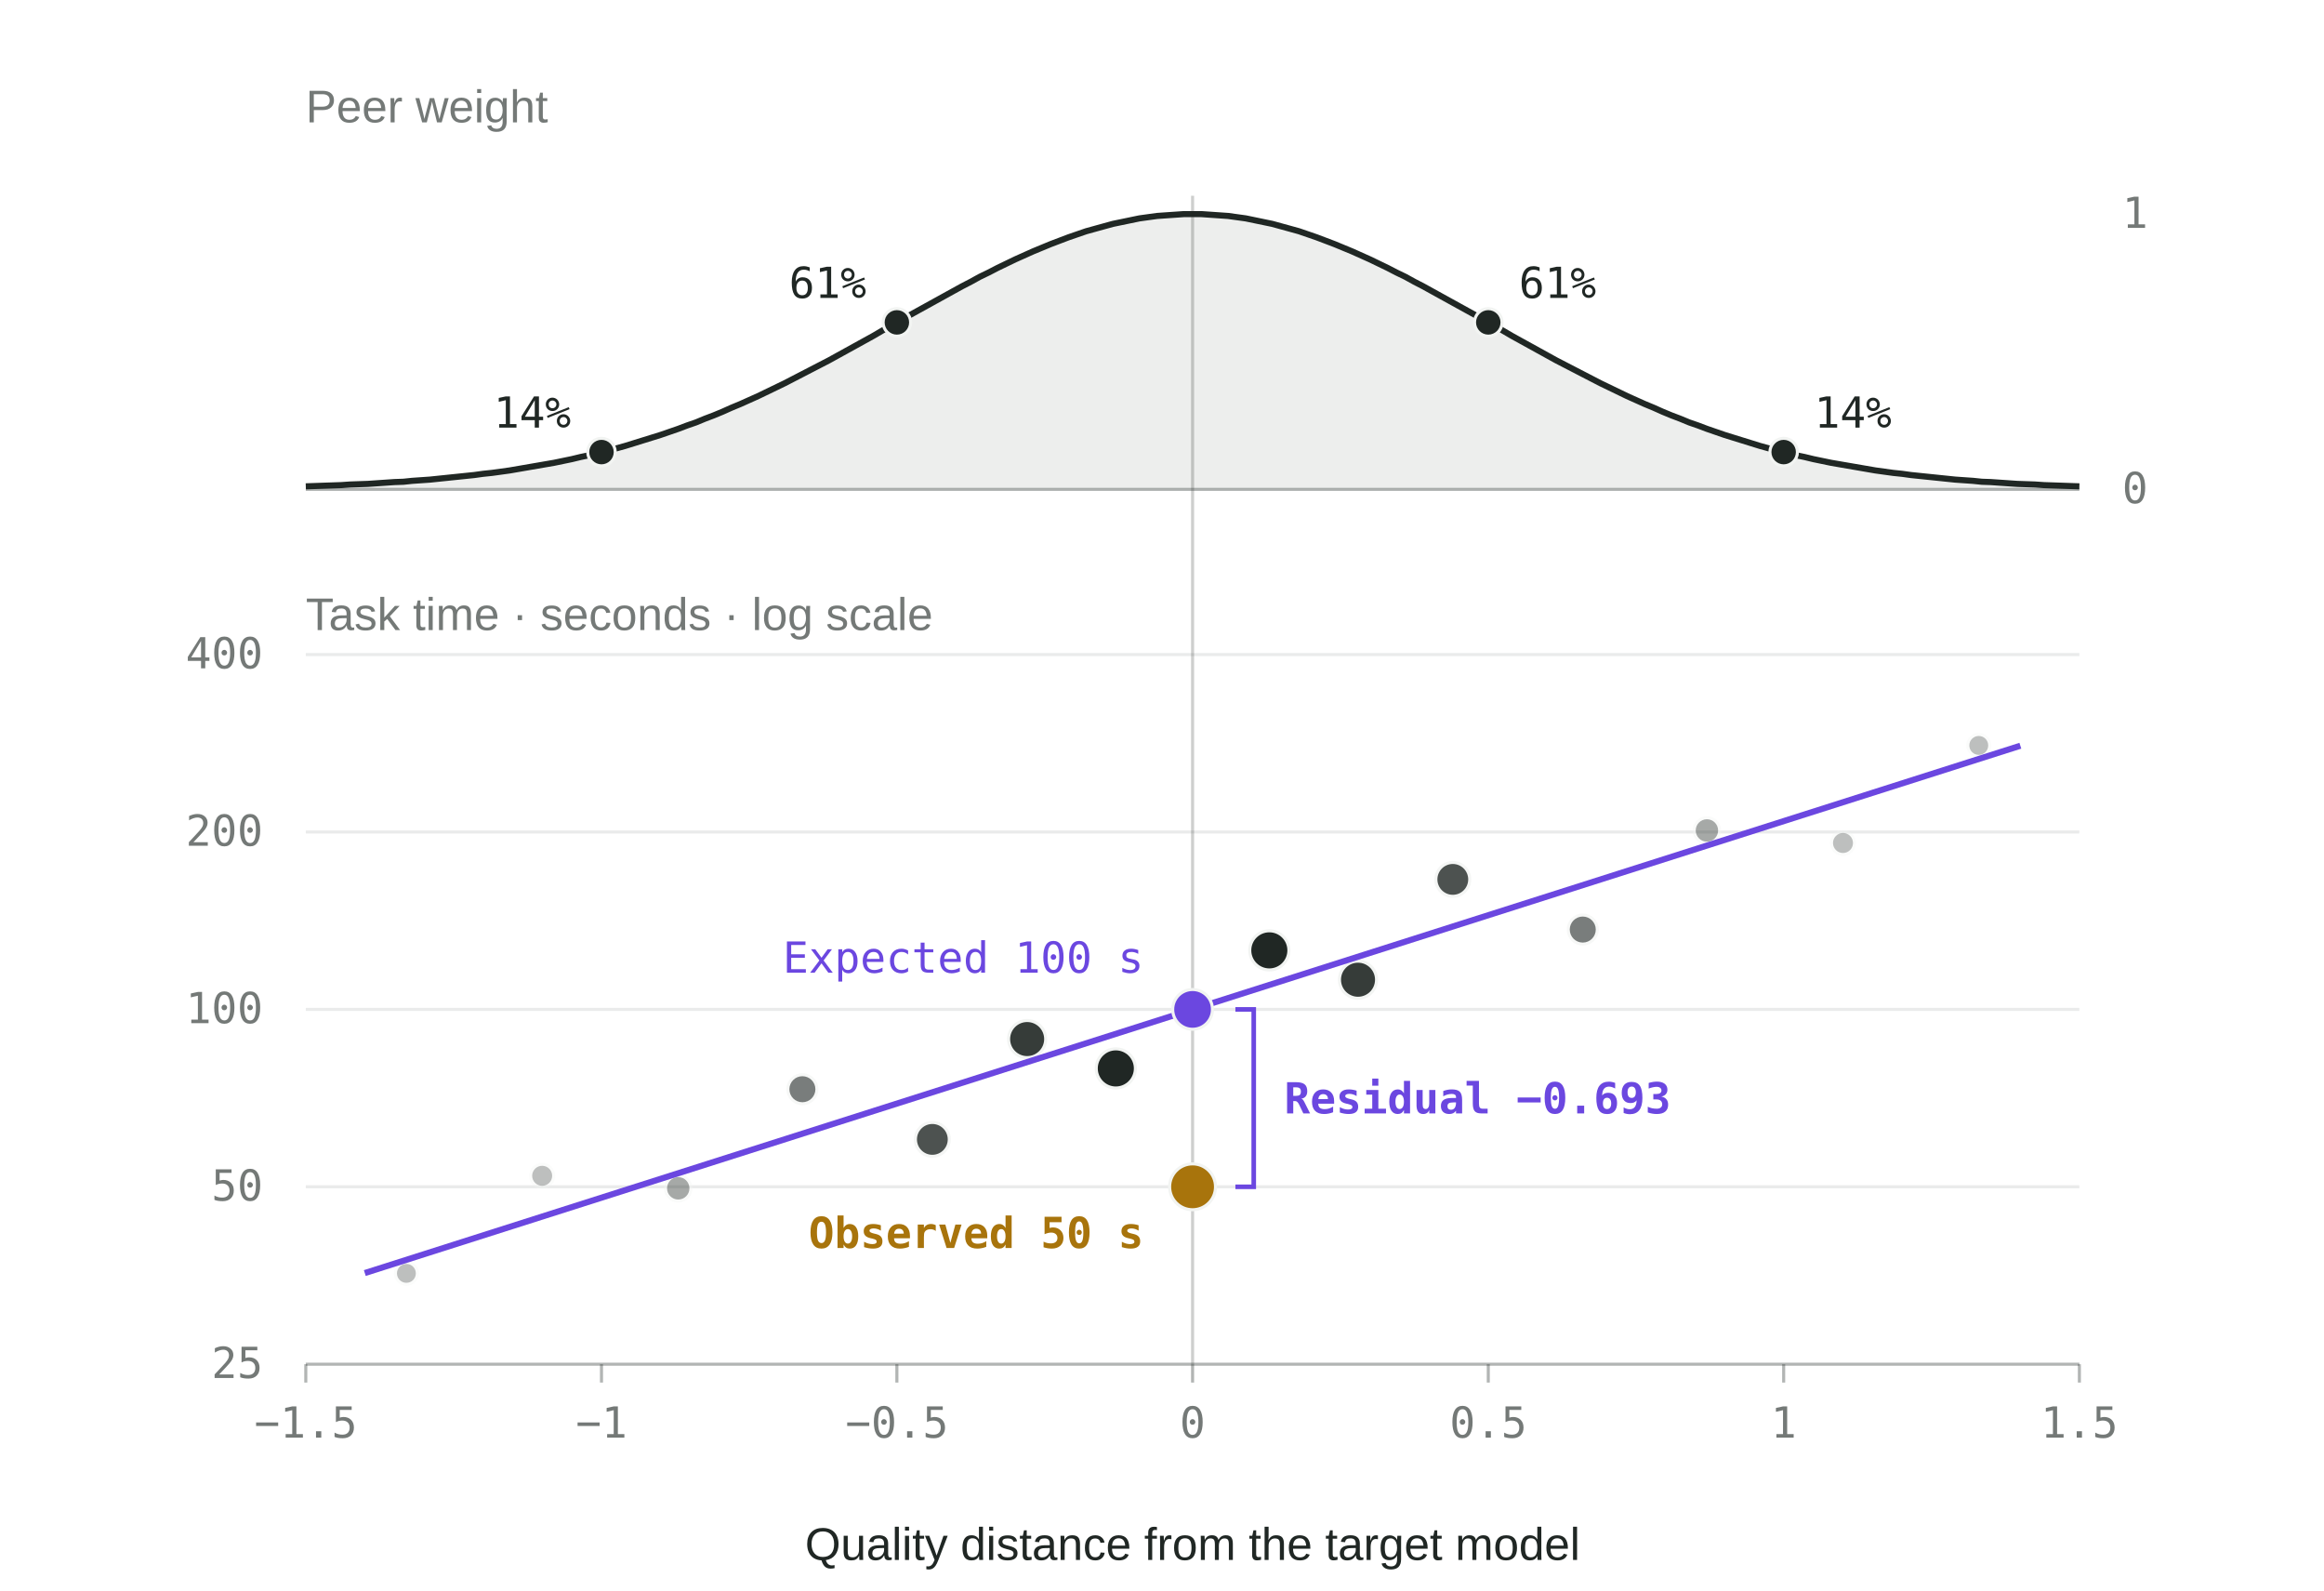
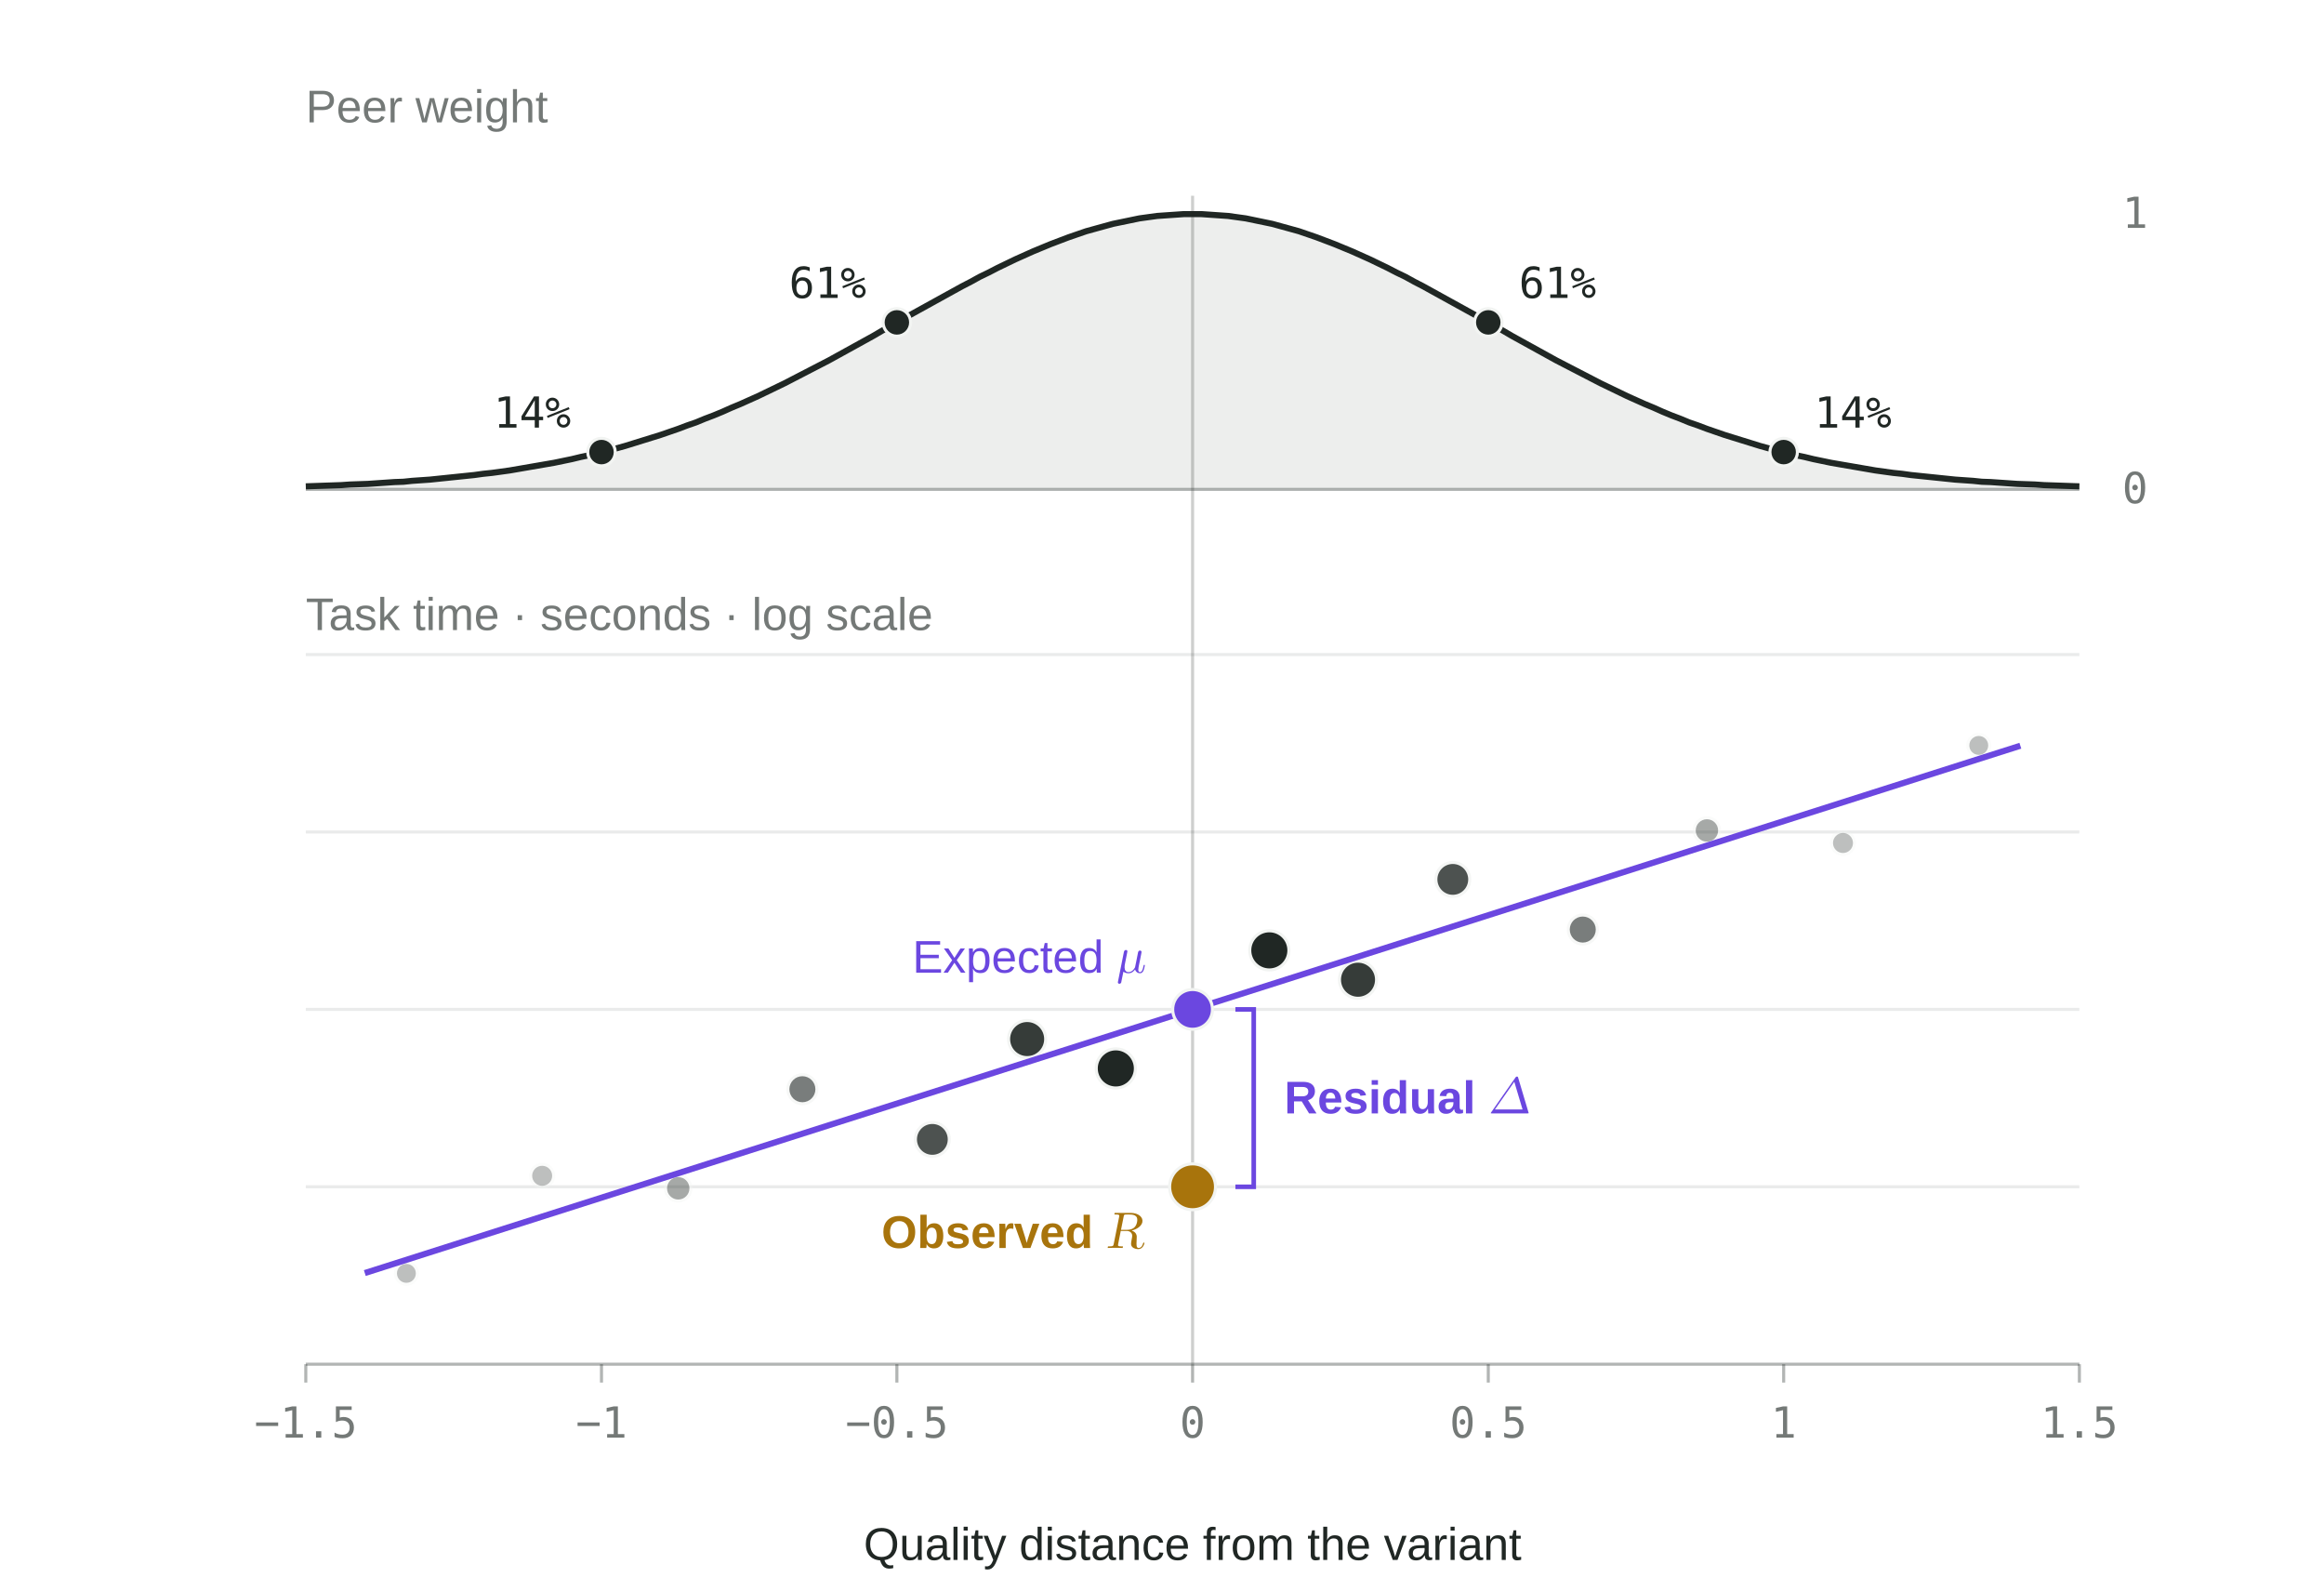
<svg xmlns="http://www.w3.org/2000/svg" viewBox="0 0 760 520" role="img" aria-labelledby="title desc">
  <style>
text{font-family:"Avenir Next","Segoe UI",Arial,sans-serif;font-size:15px;fill:#202724}
.num{font-family:"SFMono-Regular","SF Mono",Menlo,Consolas,monospace;font-size:14px}
.small{font-size:12.5px}.big{font-size:18px}.strong{font-weight:600}
.muted{fill-opacity:.62}.faint{opacity:.4}.half{opacity:.5}
.grid{fill:none;stroke:#202724;stroke-opacity:.09}
.guide{fill:none;stroke:#202724;stroke-opacity:.22}
.axis{fill:none;stroke:#202724;stroke-opacity:.34}
.ink{fill:#202724}.ink-line{fill:none;stroke:#202724}.ink-wash{fill:#202724;fill-opacity:.08}
.ring{stroke:#f2f4f2;stroke-width:2;paint-order:stroke}.gap{stroke:#f2f4f2;stroke-width:2}
.violet{fill:#6b47e0}.violet-line{fill:none;stroke:#6b47e0}.violet-wash{fill:#6b47e0;fill-opacity:.14}
.rose{fill:#c93f78}.rose-line{fill:none;stroke:#c93f78}.rose-wash{fill:#c93f78;fill-opacity:.14}
.amber{fill:#a8740c}.amber-line{fill:none;stroke:#a8740c}.amber-wash{fill:#a8740c;fill-opacity:.16}
.h0{stop-color:#3557e6}.h1{stop-color:#6b47e0}.h2{stop-color:#d9467f}
.land0{stop-color:#6b47e0;stop-opacity:.12}.land1{stop-color:#6b47e0;stop-opacity:.01}
.halo{opacity:0}
.m{font-size:1.12em}.mr,.mi,.mb{font-family:"KaTeX_Main","Latin Modern Roman","STIX Two Text","Cambria","Times New Roman",serif;font-style:normal;font-weight:400}.mb{font-weight:700}.mi{font-family:"KaTeX_Math","Latin Modern Math","STIX Two Text","Cambria Math","Times New Roman",serif;font-style:italic}
@media (prefers-color-scheme:dark){
text{fill:#f2f3ed}.muted{fill-opacity:.58}
.grid{stroke:#f2f3ed;stroke-opacity:.08}.guide{stroke:#f2f3ed;stroke-opacity:.2}.axis{stroke:#f2f3ed;stroke-opacity:.3}
.ink{fill:#f2f3ed}.ink-line{stroke:#f2f3ed}.ink-wash{fill:#f2f3ed;fill-opacity:.1}
.ring{stroke:#0b1016}.gap{stroke:#0b1016}
.violet{fill:#8f6bff}.violet-line{stroke:#8f6bff}.violet-wash{fill:#8f6bff;fill-opacity:.22}
.rose{fill:#e06296}.rose-line{stroke:#e06296}.rose-wash{fill:#e06296;fill-opacity:.2}
.amber{fill:#b98b24}.amber-line{stroke:#b98b24}.amber-wash{fill:#b98b24;fill-opacity:.22}
.h0{stop-color:#4a72ff}.h1{stop-color:#8f6bff}.h2{stop-color:#ff92bd}
.land0{stop-color:#6f8cff;stop-opacity:.16}.land1{stop-color:#6f8cff;stop-opacity:.02}
.halo{opacity:.55}
}
</style>
  <defs>
    <filter id="glow" x="-1" y="-1" width="3" height="3">
      <feGaussianBlur stdDeviation="3" />
    </filter>
    <marker id="tip-ink" viewBox="0 0 10 10" refX="8" refY="5" markerWidth="6" markerHeight="6" orient="auto-start-reverse">
      <path class="ink" d="M0 0L10 5L0 10Z" />
    </marker>
    <marker id="tip-violet" viewBox="0 0 10 10" refX="8" refY="5" markerWidth="6" markerHeight="6" orient="auto-start-reverse">
      <path class="violet" d="M0 0L10 5L0 10Z" />
    </marker>
    <marker id="tip-rose" viewBox="0 0 10 10" refX="8" refY="5" markerWidth="6" markerHeight="6" orient="auto-start-reverse">
      <path class="rose" d="M0 0L10 5L0 10Z" />
    </marker>
    <marker id="tip-amber" viewBox="0 0 10 10" refX="8" refY="5" markerWidth="6" markerHeight="6" orient="auto-start-reverse">
      <path class="amber" d="M0 0L10 5L0 10Z" />
    </marker>
  </defs>
  <text class="muted" x="100" y="40">Peer weight</text>
  <path class="ink-wash" d="M100 159L102.9 158.9L105.8 158.8L108.7 158.7L111.6 158.6L114.5 158.4L117.4 158.3L120.3 158.2L123.2 158L126.1 157.8L129 157.6L131.9 157.5L134.8 157.2L137.7 157L140.6 156.8L143.5 156.5L146.4 156.2L149.3 155.9L152.2 155.6L155.1 155.3L158 154.9L160.9 154.6L163.8 154.2L166.7 153.8L169.6 153.3L172.5 152.8L175.4 152.3L178.3 151.8L181.2 151.3L184.1 150.7L187 150.1L189.9 149.4L192.8 148.8L195.7 148.1L198.6 147.3L201.5 146.6L204.4 145.8L207.3 144.9L210.2 144L213.1 143.1L216 142.2L218.9 141.2L221.8 140.2L224.7 139.1L227.6 138.1L230.5 136.9L233.4 135.8L236.3 134.6L239.2 133.3L242.1 132.1L245 130.8L247.9 129.5L250.8 128.1L253.7 126.7L256.6 125.3L259.5 123.8L262.4 122.3L265.3 120.8L268.2 119.3L271.1 117.8L274 116.2L276.9 114.6L279.8 113L282.7 111.4L285.6 109.8L288.5 108.1L291.4 106.5L294.3 104.9L297.2 103.2L300.1 101.6L303 100L305.9 98.4L308.8 96.8L311.7 95.2L314.6 93.6L317.5 92.1L320.4 90.5L323.3 89.1L326.2 87.6L329.1 86.2L332 84.8L334.9 83.5L337.8 82.2L340.7 81L343.6 79.8L346.5 78.7L349.4 77.6L352.3 76.6L355.2 75.6L358.1 74.8L361 74L363.9 73.2L366.8 72.6L369.7 72L372.6 71.4L375.5 71L378.4 70.6L381.3 70.4L384.2 70.2L387.1 70L390 70L392.9 70L395.8 70.2L398.7 70.4L401.6 70.6L404.5 71L407.4 71.4L410.3 72L413.2 72.6L416.1 73.2L419 74L421.9 74.8L424.8 75.6L427.7 76.6L430.6 77.6L433.5 78.7L436.4 79.8L439.3 81L442.2 82.2L445.1 83.5L448 84.8L450.9 86.2L453.8 87.6L456.7 89.1L459.6 90.5L462.5 92.1L465.4 93.6L468.3 95.2L471.2 96.8L474.1 98.4L477 100L479.9 101.6L482.8 103.2L485.7 104.9L488.6 106.5L491.5 108.1L494.4 109.8L497.3 111.4L500.2 113L503.1 114.6L506 116.2L508.9 117.8L511.8 119.3L514.7 120.8L517.6 122.3L520.5 123.8L523.4 125.3L526.3 126.7L529.2 128.1L532.1 129.5L535 130.8L537.9 132.1L540.8 133.3L543.7 134.6L546.6 135.8L549.5 136.9L552.4 138.1L555.3 139.1L558.2 140.2L561.1 141.2L564 142.2L566.9 143.1L569.8 144L572.7 144.9L575.6 145.8L578.5 146.6L581.4 147.3L584.3 148.1L587.2 148.8L590.1 149.4L593 150.1L595.9 150.7L598.8 151.3L601.7 151.8L604.6 152.3L607.5 152.8L610.4 153.3L613.3 153.8L616.2 154.2L619.1 154.6L622 154.9L624.9 155.3L627.8 155.6L630.7 155.9L633.6 156.2L636.5 156.5L639.4 156.8L642.3 157L645.2 157.2L648.1 157.5L651 157.6L653.9 157.8L656.8 158L659.7 158.2L662.6 158.3L665.5 158.4L668.4 158.6L671.3 158.7L674.2 158.8L677.1 158.9L680 159L680 160L100 160Z" />
  <path class="ink-line" d="M100 159L102.9 158.9L105.8 158.8L108.7 158.7L111.6 158.6L114.5 158.4L117.4 158.3L120.3 158.2L123.2 158L126.1 157.8L129 157.6L131.9 157.5L134.8 157.2L137.7 157L140.6 156.8L143.5 156.5L146.4 156.2L149.3 155.9L152.2 155.6L155.1 155.3L158 154.9L160.9 154.6L163.8 154.2L166.7 153.8L169.6 153.3L172.5 152.8L175.4 152.3L178.3 151.8L181.2 151.3L184.1 150.7L187 150.1L189.9 149.4L192.8 148.8L195.7 148.1L198.6 147.3L201.5 146.6L204.4 145.8L207.3 144.9L210.2 144L213.1 143.1L216 142.2L218.9 141.2L221.8 140.2L224.7 139.1L227.6 138.1L230.5 136.9L233.4 135.8L236.3 134.6L239.2 133.3L242.1 132.1L245 130.8L247.9 129.5L250.8 128.1L253.7 126.7L256.6 125.3L259.5 123.8L262.4 122.3L265.3 120.8L268.2 119.3L271.1 117.8L274 116.2L276.9 114.6L279.8 113L282.7 111.4L285.6 109.8L288.5 108.1L291.4 106.5L294.3 104.9L297.2 103.2L300.1 101.6L303 100L305.9 98.4L308.8 96.8L311.7 95.2L314.6 93.6L317.5 92.1L320.4 90.5L323.3 89.1L326.2 87.6L329.1 86.2L332 84.8L334.9 83.5L337.8 82.2L340.7 81L343.6 79.8L346.5 78.7L349.4 77.6L352.3 76.6L355.2 75.6L358.1 74.8L361 74L363.9 73.2L366.8 72.6L369.7 72L372.6 71.4L375.5 71L378.4 70.6L381.3 70.4L384.2 70.2L387.1 70L390 70L392.9 70L395.8 70.2L398.7 70.4L401.6 70.6L404.5 71L407.4 71.4L410.3 72L413.2 72.6L416.1 73.2L419 74L421.9 74.8L424.8 75.6L427.7 76.6L430.6 77.6L433.5 78.7L436.4 79.8L439.3 81L442.2 82.2L445.1 83.5L448 84.8L450.9 86.2L453.8 87.6L456.7 89.1L459.6 90.5L462.5 92.1L465.4 93.6L468.3 95.2L471.2 96.8L474.1 98.4L477 100L479.9 101.6L482.8 103.2L485.7 104.9L488.6 106.5L491.5 108.1L494.4 109.8L497.3 111.4L500.2 113L503.1 114.6L506 116.2L508.9 117.8L511.8 119.3L514.7 120.8L517.6 122.3L520.5 123.8L523.4 125.3L526.3 126.7L529.2 128.1L532.1 129.5L535 130.8L537.9 132.1L540.8 133.3L543.7 134.6L546.6 135.8L549.5 136.9L552.4 138.1L555.3 139.1L558.2 140.2L561.1 141.2L564 142.2L566.9 143.1L569.8 144L572.7 144.9L575.6 145.8L578.5 146.6L581.4 147.3L584.3 148.1L587.2 148.8L590.1 149.4L593 150.1L595.9 150.7L598.8 151.3L601.7 151.8L604.6 152.3L607.5 152.8L610.4 153.3L613.3 153.8L616.2 154.2L619.1 154.6L622 154.9L624.9 155.3L627.8 155.6L630.7 155.9L633.6 156.2L636.5 156.5L639.4 156.8L642.3 157L645.2 157.2L648.1 157.5L651 157.6L653.9 157.8L656.8 158L659.7 158.2L662.6 158.3L665.5 158.4L668.4 158.6L671.3 158.7L674.2 158.8L677.1 158.9L680 159" stroke-width="2" />
  <path class="axis" d="M100 160L680 160" />
  <text class="num muted" x="694" y="74.5">1</text>
  <text class="num muted" x="694" y="164.5">0</text>
  <g>
    <circle class="ink halo" cx="196.7" cy="147.8" r="6" filter="url(#glow)" />
    <circle class="ink ring" cx="196.7" cy="147.8" r="4" />
  </g>
  <text class="num" x="186.7" y="139.8" text-anchor="end">14%</text>
  <g>
    <circle class="ink halo" cx="293.3" cy="105.4" r="6" filter="url(#glow)" />
    <circle class="ink ring" cx="293.3" cy="105.4" r="4" />
  </g>
  <text class="num" x="283.3" y="97.4" text-anchor="end">61%</text>
  <g>
    <circle class="ink halo" cx="486.7" cy="105.4" r="6" filter="url(#glow)" />
    <circle class="ink ring" cx="486.7" cy="105.4" r="4" />
  </g>
  <text class="num" x="496.7" y="97.4">61%</text>
  <g>
    <circle class="ink halo" cx="583.3" cy="147.8" r="6" filter="url(#glow)" />
    <circle class="ink ring" cx="583.3" cy="147.8" r="4" />
  </g>
  <text class="num" x="593.3" y="139.8">14%</text>
  <path class="guide" d="M390 64L390 446" />
  <text class="muted" x="100" y="206">Task time · seconds · log scale</text>
  <path class="axis" d="M100 446L680 446" />
-   <text class="num muted" x="86" y="450.5" text-anchor="end">25</text>
  <path class="grid" d="M100 388L680 388" />
-   <text class="num muted" x="86" y="392.5" text-anchor="end">50</text>
  <path class="grid" d="M100 330L680 330" />
-   <text class="num muted" x="86" y="334.5" text-anchor="end">100</text>
  <path class="grid" d="M100 272L680 272" />
-   <text class="num muted" x="86" y="276.5" text-anchor="end">200</text>
  <path class="grid" d="M100 214L680 214" />
-   <text class="num muted" x="86" y="218.5" text-anchor="end">400</text>
  <g opacity="1">
    <g>
      <circle class="ink halo" cx="415.1" cy="310.7" r="7.9" filter="url(#glow)" />
      <circle class="ink ring" cx="415.1" cy="310.7" r="5.9" />
    </g>
  </g>
  <g opacity="1">
    <g>
      <circle class="ink halo" cx="364.9" cy="349.3" r="7.9" filter="url(#glow)" />
      <circle class="ink ring" cx="364.9" cy="349.3" r="5.9" />
    </g>
  </g>
  <g opacity="0.9">
    <g>
      <circle class="ink halo" cx="444.1" cy="320.3" r="7.565" filter="url(#glow)" />
      <circle class="ink ring" cx="444.1" cy="320.3" r="5.565" />
    </g>
  </g>
  <g opacity="0.9">
    <g>
      <circle class="ink halo" cx="335.9" cy="339.7" r="7.565" filter="url(#glow)" />
      <circle class="ink ring" cx="335.9" cy="339.7" r="5.565" />
    </g>
  </g>
  <g opacity="0.8">
    <g>
      <circle class="ink halo" cx="475.1" cy="287.5" r="7.037" filter="url(#glow)" />
      <circle class="ink ring" cx="475.1" cy="287.5" r="5.037" />
    </g>
  </g>
  <g opacity="0.8">
    <g>
      <circle class="ink halo" cx="304.9" cy="372.5" r="7.037" filter="url(#glow)" />
      <circle class="ink ring" cx="304.9" cy="372.5" r="5.037" />
    </g>
  </g>
  <g opacity="0.6">
    <g>
      <circle class="ink halo" cx="517.6" cy="303.9" r="6.255" filter="url(#glow)" />
      <circle class="ink ring" cx="517.6" cy="303.9" r="4.255" />
    </g>
  </g>
  <g opacity="0.6">
    <g>
      <circle class="ink halo" cx="262.4" cy="356.1" r="6.255" filter="url(#glow)" />
      <circle class="ink ring" cx="262.4" cy="356.1" r="4.255" />
    </g>
  </g>
  <g opacity="0.4">
    <g>
      <circle class="ink halo" cx="558.2" cy="271.5" r="5.66" filter="url(#glow)" />
      <circle class="ink ring" cx="558.2" cy="271.5" r="3.66" />
    </g>
  </g>
  <g opacity="0.4">
    <g>
      <circle class="ink halo" cx="221.8" cy="388.5" r="5.66" filter="url(#glow)" />
      <circle class="ink ring" cx="221.8" cy="388.5" r="3.66" />
    </g>
  </g>
  <g opacity="0.3">
    <g>
      <circle class="ink halo" cx="602.7" cy="275.6" r="5.267" filter="url(#glow)" />
      <circle class="ink ring" cx="602.7" cy="275.6" r="3.267" />
    </g>
  </g>
  <g opacity="0.3">
    <g>
      <circle class="ink halo" cx="177.3" cy="384.4" r="5.267" filter="url(#glow)" />
      <circle class="ink ring" cx="177.3" cy="384.4" r="3.267" />
    </g>
  </g>
  <g opacity="0.3">
    <g>
      <circle class="ink halo" cx="647.1" cy="243.7" r="5.087" filter="url(#glow)" />
      <circle class="ink ring" cx="647.1" cy="243.7" r="3.087" />
    </g>
  </g>
  <g opacity="0.3">
    <g>
      <circle class="ink halo" cx="132.9" cy="416.3" r="5.087" filter="url(#glow)" />
      <circle class="ink ring" cx="132.9" cy="416.3" r="3.087" />
    </g>
  </g>
  <path class="violet-line" d="M119.3 416.2L660.7 243.8" stroke-width="2" />
  <path class="violet-line" d="M404 330h6V388h-6" stroke-width="1.5" />
  <g>
    <circle class="violet halo" cx="390" cy="330" r="8" filter="url(#glow)" />
    <circle class="violet ring" cx="390" cy="330" r="6" />
  </g>
  <g>
    <circle class="amber halo" cx="390" cy="388" r="9" filter="url(#glow)" />
    <circle class="amber ring" cx="390" cy="388" r="7" />
  </g>
-   <text class="num violet" x="374" y="318" text-anchor="end">Expected 100 s</text>
-   <text class="num strong amber" x="374" y="408" text-anchor="end">Observed 50 s</text>
-   <text class="num strong violet" x="420" y="364">Residual −0.693</text>
+   <text class="violet" x="374" y="318" text-anchor="end">Expected <tspan class="m">
+       <tspan class="mi">μ</tspan>
+     </tspan>
+   </text>
+   <text class="strong amber" x="374" y="408" text-anchor="end">Observed <tspan class="m">
+       <tspan class="mi">R</tspan>
+     </tspan>
+   </text>
+   <text class="strong violet" x="420" y="364">Residual <tspan class="m">
+       <tspan class="mi">Δ</tspan>
+     </tspan>
+   </text>
  <path class="axis" d="M100 446L100 452" />
  <text class="num muted" x="100" y="470" text-anchor="middle">−1.5</text>
  <path class="axis" d="M196.7 446L196.7 452" />
  <text class="num muted" x="196.7" y="470" text-anchor="middle">−1</text>
  <path class="axis" d="M293.3 446L293.3 452" />
  <text class="num muted" x="293.3" y="470" text-anchor="middle">−0.5</text>
  <path class="axis" d="M390 446L390 452" />
  <text class="num muted" x="390" y="470" text-anchor="middle">0</text>
  <path class="axis" d="M486.7 446L486.7 452" />
  <text class="num muted" x="486.7" y="470" text-anchor="middle">0.5</text>
  <path class="axis" d="M583.3 446L583.3 452" />
  <text class="num muted" x="583.3" y="470" text-anchor="middle">1</text>
  <path class="axis" d="M680 446L680 452" />
  <text class="num muted" x="680" y="470" text-anchor="middle">1.5</text>
-   <text x="390" y="510" text-anchor="middle">Quality distance from the target model</text>
+   <text x="390" y="510" text-anchor="middle">Quality distance from the variant</text>
</svg>
